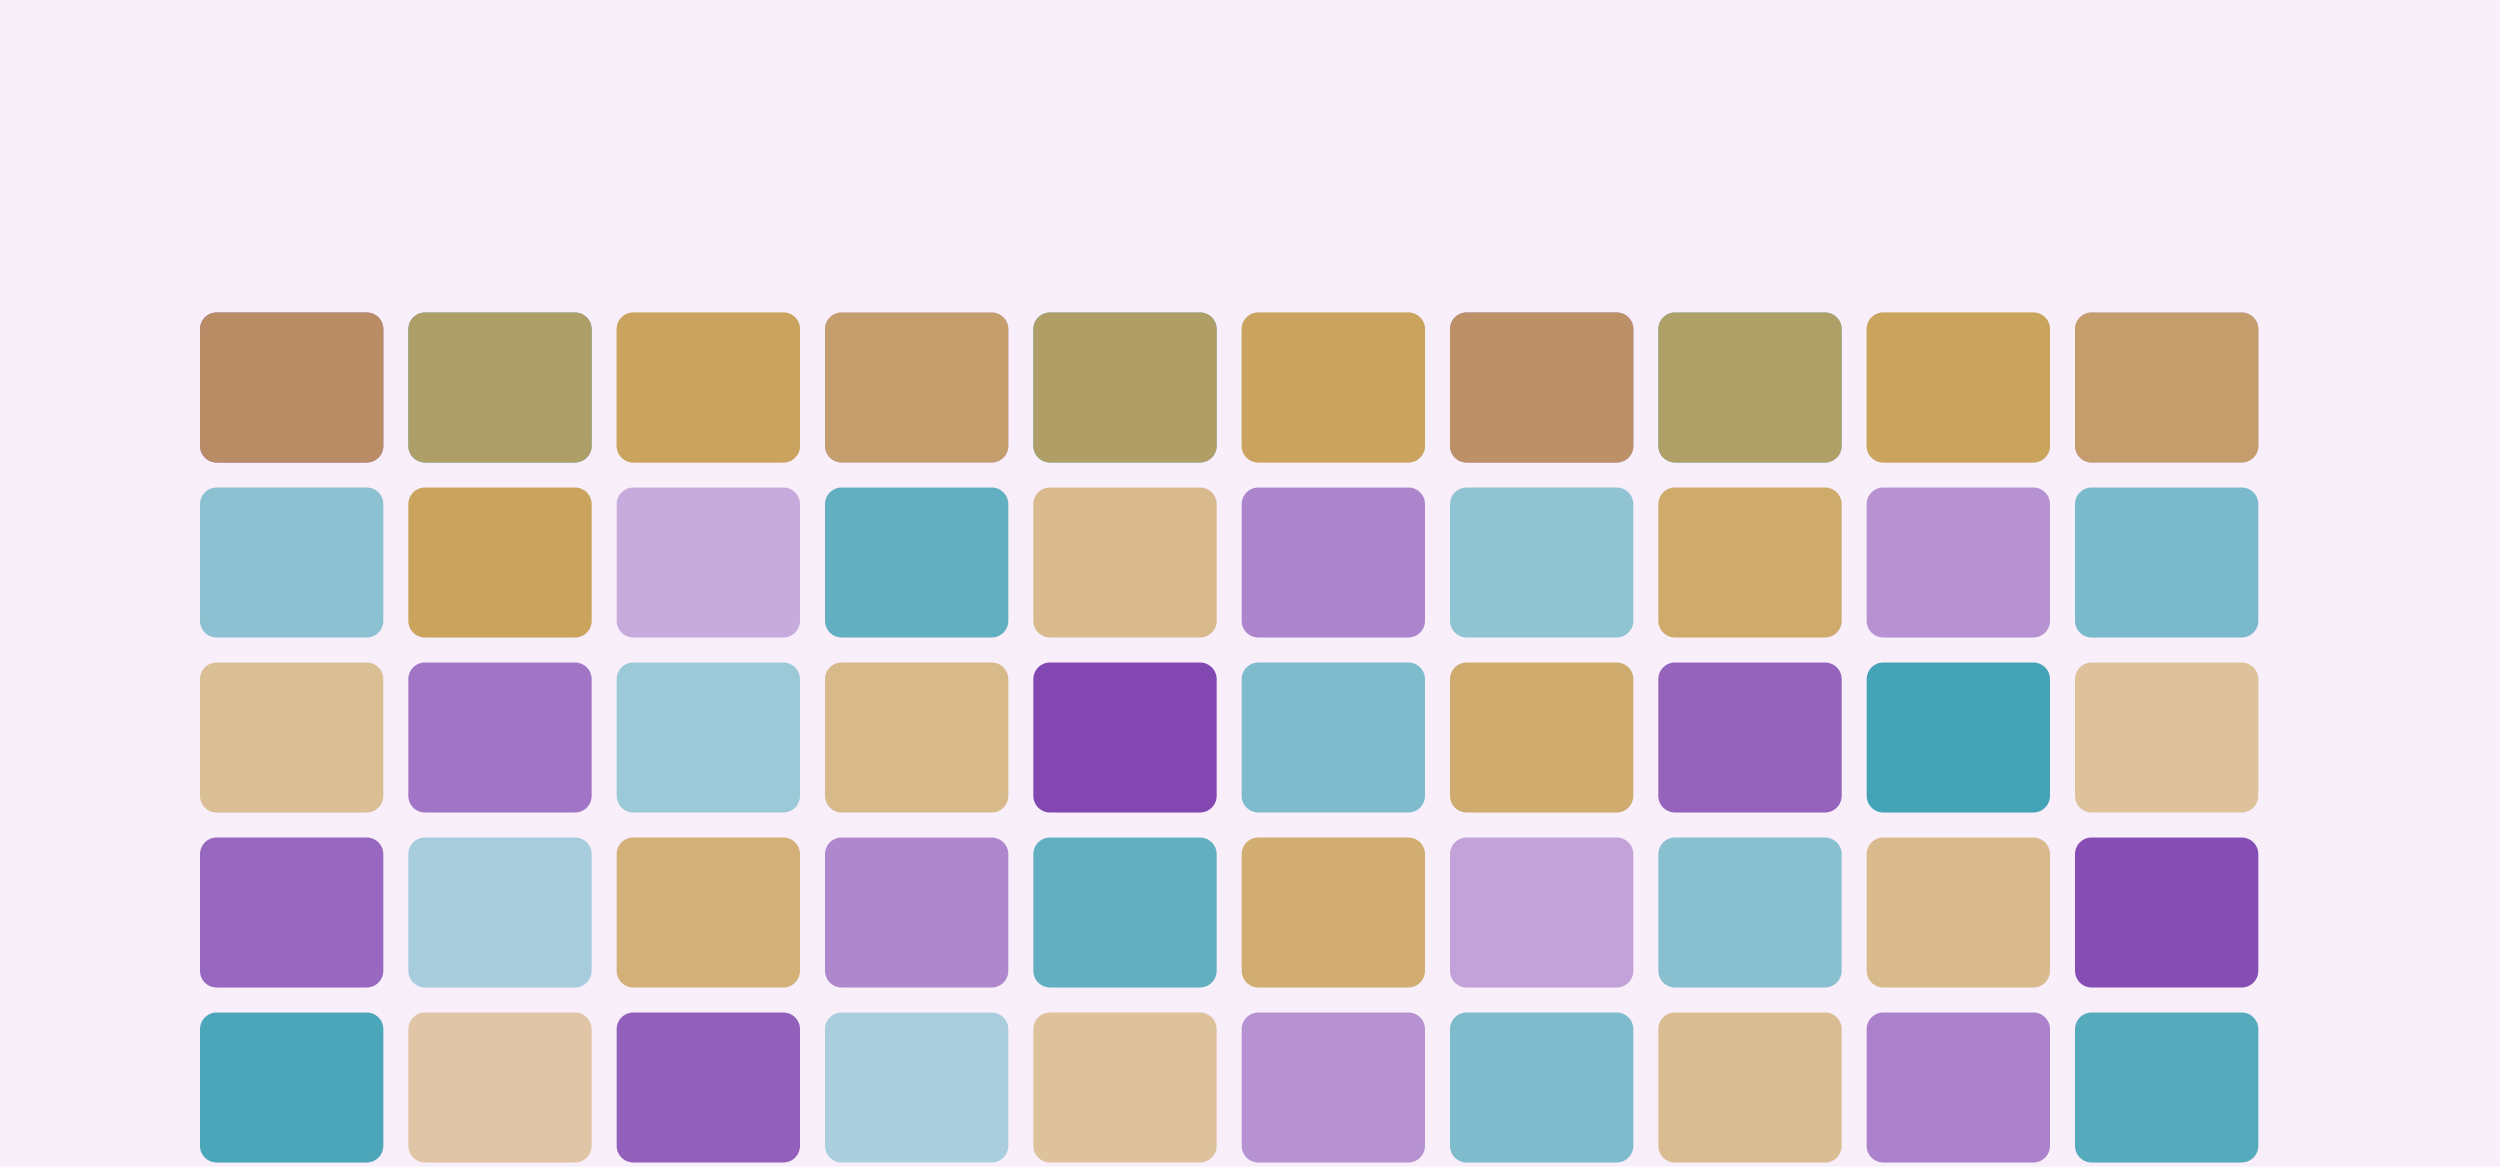
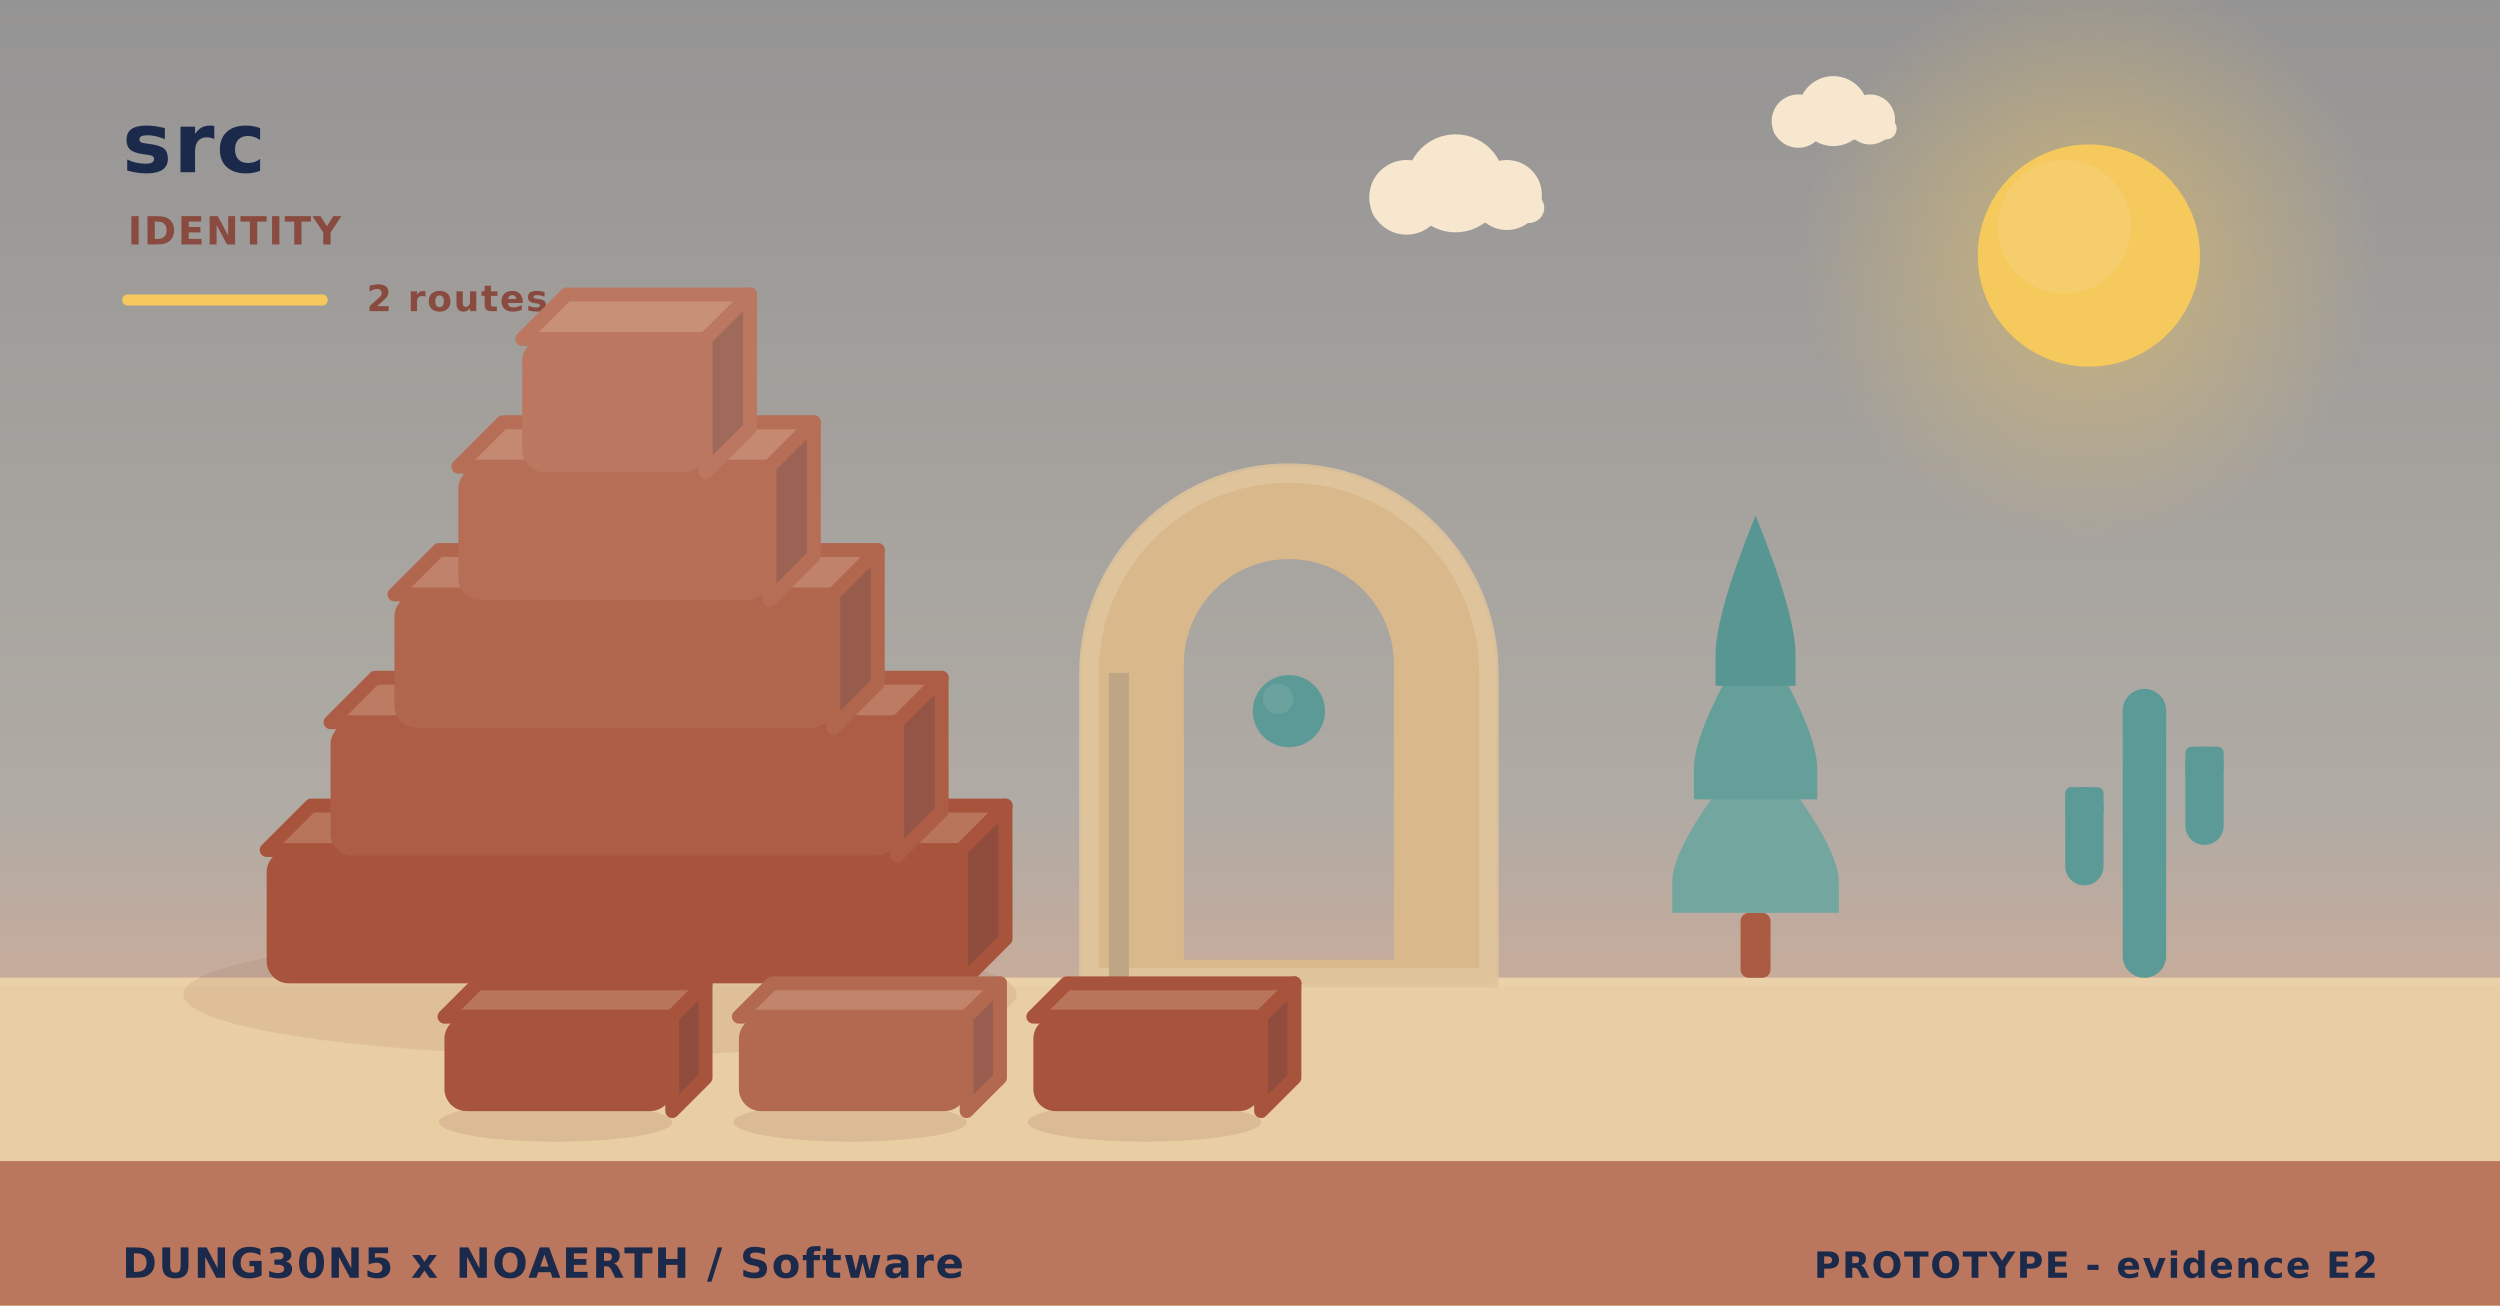
- <svg xmlns="http://www.w3.org/2000/svg" viewBox="0 0 1200 560" width="1200" height="560" role="img" aria-label="src hero">
-   <rect width="1200" height="560" fill="#f8effb" />
-   <defs>
-     <linearGradient id="gh" x1="0" y1="0" x2="1" y2="1">
-       <stop offset="0%" stop-color="#7a3dac" />
-       <stop offset="100%" stop-color="#389eb2" />
-     </linearGradient>
-   </defs>
-   <rect x="96.00" y="150.00" width="88.00" height="72.00" rx="8.00" fill="#7a3dac" opacity="0.95" />
-   <rect x="196.00" y="150.00" width="88.00" height="72.00" rx="8.00" fill="#389eb2" opacity="0.93" />
-   <rect x="296.00" y="150.00" width="88.00" height="72.00" rx="8.00" fill="#c79e52" opacity="0.66" />
-   <rect x="396.00" y="150.00" width="88.00" height="72.00" rx="8.00" fill="#7a3dac" opacity="0.45" />
-   <rect x="496.00" y="150.00" width="88.00" height="72.00" rx="8.00" fill="#389eb2" opacity="0.88" />
-   <rect x="596.00" y="150.00" width="88.00" height="72.00" rx="8.00" fill="#c79e52" opacity="0.62" />
-   <rect x="696.00" y="150.00" width="88.00" height="72.00" rx="8.00" fill="#7a3dac" opacity="0.81" />
-   <rect x="796.00" y="150.00" width="88.00" height="72.00" rx="8.00" fill="#389eb2" opacity="0.86" />
-   <rect x="896.00" y="150.00" width="88.00" height="72.00" rx="8.00" fill="#c79e52" opacity="0.68" />
-   <rect x="996.00" y="150.00" width="88.00" height="72.00" rx="8.00" fill="#7a3dac" opacity="0.46" />
-   <rect x="96.00" y="234.00" width="88.00" height="72.00" rx="8.00" fill="#389eb2" opacity="0.57" />
-   <rect x="196.00" y="234.00" width="88.00" height="72.00" rx="8.00" fill="#c79e52" opacity="0.94" />
-   <rect x="296.00" y="234.00" width="88.00" height="72.00" rx="8.00" fill="#7a3dac" opacity="0.38" />
-   <rect x="396.00" y="234.00" width="88.00" height="72.00" rx="8.00" fill="#389eb2" opacity="0.78" />
-   <rect x="496.00" y="234.00" width="88.00" height="72.00" rx="8.00" fill="#c79e52" opacity="0.65" />
-   <rect x="596.00" y="234.00" width="88.00" height="72.00" rx="8.00" fill="#7a3dac" opacity="0.59" />
-   <rect x="696.00" y="234.00" width="88.00" height="72.00" rx="8.00" fill="#389eb2" opacity="0.54" />
-   <rect x="796.00" y="234.00" width="88.00" height="72.00" rx="8.00" fill="#c79e52" opacity="0.85" />
-   <rect x="896.00" y="234.00" width="88.00" height="72.00" rx="8.00" fill="#7a3dac" opacity="0.52" />
-   <rect x="996.00" y="234.00" width="88.00" height="72.00" rx="8.00" fill="#389eb2" opacity="0.65" />
-   <rect x="96.00" y="318.00" width="88.00" height="72.00" rx="8.00" fill="#c79e52" opacity="0.60" />
-   <rect x="196.00" y="318.00" width="88.00" height="72.00" rx="8.00" fill="#7a3dac" opacity="0.69" />
-   <rect x="296.00" y="318.00" width="88.00" height="72.00" rx="8.00" fill="#389eb2" opacity="0.48" />
-   <rect x="396.00" y="318.00" width="88.00" height="72.00" rx="8.00" fill="#c79e52" opacity="0.67" />
-   <rect x="496.00" y="318.00" width="88.00" height="72.00" rx="8.00" fill="#7a3dac" opacity="0.94" />
-   <rect x="596.00" y="318.00" width="88.00" height="72.00" rx="8.00" fill="#389eb2" opacity="0.63" />
-   <rect x="696.00" y="318.00" width="88.00" height="72.00" rx="8.00" fill="#c79e52" opacity="0.83" />
-   <rect x="796.00" y="318.00" width="88.00" height="72.00" rx="8.00" fill="#7a3dac" opacity="0.79" />
-   <rect x="896.00" y="318.00" width="88.00" height="72.00" rx="8.00" fill="#389eb2" opacity="0.94" />
-   <rect x="996.00" y="318.00" width="88.00" height="72.00" rx="8.00" fill="#c79e52" opacity="0.56" />
-   <rect x="96.00" y="402.00" width="88.00" height="72.00" rx="8.00" fill="#7a3dac" opacity="0.76" />
-   <rect x="196.00" y="402.00" width="88.00" height="72.00" rx="8.00" fill="#389eb2" opacity="0.42" />
-   <rect x="296.00" y="402.00" width="88.00" height="72.00" rx="8.00" fill="#c79e52" opacity="0.77" />
-   <rect x="396.00" y="402.00" width="88.00" height="72.00" rx="8.00" fill="#7a3dac" opacity="0.58" />
-   <rect x="496.00" y="402.00" width="88.00" height="72.00" rx="8.00" fill="#389eb2" opacity="0.78" />
-   <rect x="596.00" y="402.00" width="88.00" height="72.00" rx="8.00" fill="#c79e52" opacity="0.81" />
-   <rect x="696.00" y="402.00" width="88.00" height="72.00" rx="8.00" fill="#7a3dac" opacity="0.43" />
-   <rect x="796.00" y="402.00" width="88.00" height="72.00" rx="8.00" fill="#389eb2" opacity="0.58" />
-   <rect x="896.00" y="402.00" width="88.00" height="72.00" rx="8.00" fill="#c79e52" opacity="0.65" />
-   <rect x="996.00" y="402.00" width="88.00" height="72.00" rx="8.00" fill="#7a3dac" opacity="0.90" />
-   <rect x="96.00" y="486.00" width="88.00" height="72.00" rx="8.00" fill="#389eb2" opacity="0.90" />
-   <rect x="196.00" y="486.00" width="88.00" height="72.00" rx="8.00" fill="#c79e52" opacity="0.50" />
-   <rect x="296.00" y="486.00" width="88.00" height="72.00" rx="8.00" fill="#7a3dac" opacity="0.81" />
-   <rect x="396.00" y="486.00" width="88.00" height="72.00" rx="8.00" fill="#389eb2" opacity="0.40" />
-   <rect x="496.00" y="486.00" width="88.00" height="72.00" rx="8.00" fill="#c79e52" opacity="0.56" />
-   <rect x="596.00" y="486.00" width="88.00" height="72.00" rx="8.00" fill="#7a3dac" opacity="0.52" />
-   <rect x="696.00" y="486.00" width="88.00" height="72.00" rx="8.00" fill="#389eb2" opacity="0.63" />
-   <rect x="796.00" y="486.00" width="88.00" height="72.00" rx="8.00" fill="#c79e52" opacity="0.63" />
-   <rect x="896.00" y="486.00" width="88.00" height="72.00" rx="8.00" fill="#7a3dac" opacity="0.62" />
-   <rect x="996.00" y="486.00" width="88.00" height="72.00" rx="8.00" fill="#389eb2" opacity="0.85" />
+ <svg xmlns="http://www.w3.org/2000/svg" width="900" height="470" viewBox="0 0 900 470" role="img" aria-label="src - identity">
+   <linearGradient id="skyh" x1="0" y1="0" x2="0" y2="1">
+     <stop offset="0" stop-color="#959494" />
+     <stop offset="0.62" stop-color="#b0aba4" />
+     <stop offset="1" stop-color="#f3ad8a" />
+   </linearGradient>
+   <rect width="900" height="470" fill="url(#skyh)" />
+   <radialGradient id="sunh">
+     <stop offset="0.35" stop-color="#f5c95c" stop-opacity="0.34" />
+     <stop offset="1" stop-color="#f5c95c" stop-opacity="0" />
+   </radialGradient>
+   <circle cx="752" cy="92" r="104" fill="url(#sunh)" />
+   <circle cx="752" cy="92" r="40" fill="#f5c95c" />
+   <circle cx="743.2" cy="81.6" r="24" fill="#f5d27e" opacity="0.5" />
  <g>
-     <rect x="96.00" y="150.00" width="88.00" height="72.00" rx="8.00" fill="#c79e52" opacity="0.80" />
-     <animate attributeName="opacity" values="0.25;1.0;0.25" dur="5.867s" begin="1.94s" repeatCount="indefinite" />
+     <circle cx="524" cy="66" r="17.64" fill="#f6e7ce" />
+     <circle cx="506.36" cy="71.04" r="13.44" fill="#f6e7ce" />
+     <circle cx="542.48" cy="70.2" r="12.6" fill="#f6e7ce" />
+     <rect x="493.76" y="69.36" width="62.16" height="10.92" rx="5.46" fill="#f6e7ce" />
+     <animateTransform attributeName="transform" type="translate" values="0 0;24 0;0 0" dur="36s" begin="0s" repeatCount="indefinite" />
  </g>
  <g>
-     <rect x="196.00" y="150.00" width="88.00" height="72.00" rx="8.00" fill="#c79e52" opacity="0.80" />
-     <animate attributeName="opacity" values="0.25;1.0;0.25" dur="5.867s" begin="2.26s" repeatCount="indefinite" />
+     <circle cx="660" cy="40" r="12.6" fill="#f6e7ce" />
+     <circle cx="647.4" cy="43.6" r="9.6" fill="#f6e7ce" />
+     <circle cx="673.2" cy="43" r="9" fill="#f6e7ce" />
+     <rect x="638.4" y="42.4" width="44.4" height="7.8" rx="3.9" fill="#f6e7ce" />
+     <animateTransform attributeName="transform" type="translate" values="0 0;-18 0;0 0" dur="46s" begin="3s" repeatCount="indefinite" />
+   </g>
+   <rect x="0" y="352" width="900" height="118" fill="#e9cda3" />
+   <rect x="0" y="352" width="900" height="3" fill="#ebd1a9" />
+   <text x="44" y="62" font-family="Verdana,DejaVu Sans,sans-serif" font-size="30" font-weight="700" letter-spacing="0.6" fill="#1b2a4a" text-anchor="start">src</text>
+   <text x="46" y="88" font-family="Verdana,DejaVu Sans,sans-serif" font-size="14" font-weight="700" letter-spacing="0.6" fill="#894b3f" text-anchor="start">IDENTITY</text>
+   <rect x="44" y="106" width="74" height="4" rx="2" fill="#f5c95c" />
+   <text x="132" y="112" font-family="Verdana,DejaVu Sans,sans-serif" font-size="13" font-weight="700" letter-spacing="0.6" fill="#894b3f" text-anchor="start">2 routes</text>
+   <ellipse cx="216" cy="358" rx="150" ry="22" fill="rgba(138,90,68,0.11)" />
+   <g>
+     <path d="M96,306 L346,306 L362,290 L112,290 Z" fill="#b9745c" stroke="#a8543c" stroke-width="5" stroke-linejoin="round" />
+     <path d="M346,306 L362,290 L362,338 L346,354 Z" fill="#904d3e" stroke="#a8543c" stroke-width="5" stroke-linejoin="round" />
+     <rect x="96" y="306" width="250" height="48" rx="8" fill="#a8543c" />
+     <animateTransform attributeName="transform" type="translate" values="0 10;0 0" dur="0.9s" begin="0s" fill="freeze" />
  </g>
  <g>
-     <rect x="296.00" y="150.00" width="88.00" height="72.00" rx="8.00" fill="#c79e52" opacity="0.80" />
-     <animate attributeName="opacity" values="0.25;1.0;0.25" dur="5.867s" begin="2.58s" repeatCount="indefinite" />
+     <path d="M119,260 L323,260 L339,244 L135,244 Z" fill="#bd7b63" stroke="#ad5d45" stroke-width="5" stroke-linejoin="round" />
+     <path d="M323,260 L339,244 L339,292 L323,308 Z" fill="#945446" stroke="#ad5d45" stroke-width="5" stroke-linejoin="round" />
+     <rect x="119" y="260" width="204" height="48" rx="8" fill="#ad5d45" />
+     <animateTransform attributeName="transform" type="translate" values="0 10;0 0" dur="0.9s" begin="0.28s" fill="freeze" />
  </g>
  <g>
-     <rect x="396.00" y="150.00" width="88.00" height="72.00" rx="8.00" fill="#c79e52" opacity="0.80" />
-     <animate attributeName="opacity" values="0.25;1.0;0.25" dur="5.867s" begin="2.9s" repeatCount="indefinite" />
+     <path d="M142,214 L300,214 L316,198 L158,198 Z" fill="#c0826a" stroke="#b1664e" stroke-width="5" stroke-linejoin="round" />
+     <path d="M300,214 L316,198 L316,246 L300,262 Z" fill="#985c4d" stroke="#b1664e" stroke-width="5" stroke-linejoin="round" />
+     <rect x="142" y="214" width="158" height="48" rx="8" fill="#b1664e" />
+     <animateTransform attributeName="transform" type="translate" values="0 10;0 0" dur="0.9s" begin="0.56s" fill="freeze" />
  </g>
  <g>
-     <rect x="496.00" y="150.00" width="88.00" height="72.00" rx="8.00" fill="#c79e52" opacity="0.80" />
-     <animate attributeName="opacity" values="0.25;1.0;0.25" dur="5.867s" begin="3.22s" repeatCount="indefinite" />
+     <path d="M165,168 L277,168 L293,152 L181,152 Z" fill="#c48970" stroke="#b66e56" stroke-width="5" stroke-linejoin="round" />
+     <path d="M277,168 L293,152 L293,200 L277,216 Z" fill="#9c6254" stroke="#b66e56" stroke-width="5" stroke-linejoin="round" />
+     <rect x="165" y="168" width="112" height="48" rx="8" fill="#b66e56" />
+     <animateTransform attributeName="transform" type="translate" values="0 10;0 0" dur="0.9s" begin="0.84s" fill="freeze" />
  </g>
  <g>
-     <rect x="596.00" y="150.00" width="88.00" height="72.00" rx="8.00" fill="#c79e52" opacity="0.80" />
-     <animate attributeName="opacity" values="0.25;1.0;0.25" dur="5.867s" begin="3.54s" repeatCount="indefinite" />
+     <path d="M188,122 L254,122 L270,106 L204,106 Z" fill="#c89077" stroke="#bb775f" stroke-width="5" stroke-linejoin="round" />
+     <path d="M254,122 L270,106 L270,154 L254,170 Z" fill="#a06a5b" stroke="#bb775f" stroke-width="5" stroke-linejoin="round" />
+     <rect x="188" y="122" width="66" height="48" rx="8" fill="#bb775f" />
+     <animateTransform attributeName="transform" type="translate" values="0 10;0 0" dur="0.9s" begin="1.12s" fill="freeze" />
  </g>
+   <path d="M392,352 L392,242.32 A72,72 0 0 1 536,242.32 L536,352 Z M423.68,348 L423.68,239.09 A40.32,40.32 0 0 1 504.32,239.09 L504.32,348 Z" fill="#d9b98c" fill-rule="evenodd" stroke="#d9b98c" stroke-width="5" stroke-linejoin="round" />
+   <path d="M392,352 L392,242.32 A72,72 0 0 1 536,242.32 L536,352 Z" fill="none" stroke="#e0c49c" stroke-width="7" stroke-linecap="round" opacity="0.85" />
+   <rect x="399.2" y="242.32" width="7.2" height="109.68" fill="#bea583" />
  <g>
-     <rect x="696.00" y="150.00" width="88.00" height="72.00" rx="8.00" fill="#c79e52" opacity="0.80" />
-     <animate attributeName="opacity" values="0.25;1.0;0.25" dur="5.867s" begin="3.86s" repeatCount="indefinite" />
+     <circle cx="464" cy="256" r="13" fill="#5b9a97" />
+     <circle cx="460.1" cy="251.58" r="5.46" fill="#7aa9a2" opacity="0.55" />
+     <animate attributeName="opacity" values="0.78;1;0.78" dur="5.2s" begin="0s" repeatCount="indefinite" />
  </g>
+   <rect x="626.6" y="328.64" width="10.8" height="23.36" rx="3" fill="#ac5b43" />
+   <path d="M632,267.32 Q602,302.89 602,317.6 Q602,328.64 602,328.64 L662,328.64 Q662,328.64 662,317.6 Q662,302.89 632,267.32 Z" fill="#74a6a0" />
+   <path d="M632,226.44 Q609.8,262.01 609.8,276.72 Q609.8,287.76 609.8,287.76 L654.2,287.76 Q654.2,287.76 654.2,276.72 Q654.2,262.01 632,226.44 Z" fill="#649f9a" />
+   <path d="M632,185.56 Q617.6,221.13 617.6,235.84 Q617.6,246.88 617.6,246.88 L646.4,246.88 Q646.4,246.88 646.4,235.84 Q646.4,221.13 632,185.56 Z" fill="#589694" />
+   <rect x="764.18" y="248" width="15.64" height="104" rx="7.82" fill="#5b9a97" />
+   <rect x="743.48" y="283.36" width="13.8" height="35.36" rx="6.9" fill="#5b9a97" />
+   <rect x="743.48" y="283.36" width="13.8" height="10.4" rx="2.3" fill="#5b9a97" />
+   <rect x="786.72" y="268.8" width="13.8" height="35.36" rx="6.9" fill="#5b9a97" />
+   <rect x="786.72" y="268.8" width="13.8" height="10.4" rx="2.3" fill="#5b9a97" />
+   <ellipse cx="200" cy="404" rx="42" ry="7" fill="rgba(138,90,68,0.15)" />
  <g>
-     <rect x="796.00" y="150.00" width="88.00" height="72.00" rx="8.00" fill="#c79e52" opacity="0.80" />
-     <animate attributeName="opacity" values="0.25;1.0;0.25" dur="5.867s" begin="4.18s" repeatCount="indefinite" />
+     <path d="M160,366 L242,366 L254,354 L172,354 Z" fill="#b9745c" stroke="#a8543c" stroke-width="5" stroke-linejoin="round" />
+     <path d="M242,366 L254,354 L254,388 L242,400 Z" fill="#904d3e" stroke="#a8543c" stroke-width="5" stroke-linejoin="round" />
+     <rect x="160" y="366" width="82" height="34" rx="8" fill="#a8543c" />
+     <animateTransform attributeName="transform" type="translate" values="0 10;0 0" dur="0.7s" begin="0.8s" fill="freeze" />
  </g>
+   <ellipse cx="306" cy="404" rx="42" ry="7" fill="rgba(138,90,68,0.15)" />
  <g>
-     <rect x="896.00" y="150.00" width="88.00" height="72.00" rx="8.00" fill="#c79e52" opacity="0.80" />
-     <animate attributeName="opacity" values="0.25;1.0;0.25" dur="5.867s" begin="4.5s" repeatCount="indefinite" />
+     <path d="M266,366 L348,366 L360,354 L278,354 Z" fill="#c2856c" stroke="#b36950" stroke-width="5" stroke-linejoin="round" />
+     <path d="M348,366 L360,354 L360,388 L348,400 Z" fill="#995e4f" stroke="#b36950" stroke-width="5" stroke-linejoin="round" />
+     <rect x="266" y="366" width="82" height="34" rx="8" fill="#b36950" />
+     <animateTransform attributeName="transform" type="translate" values="0 10;0 0" dur="0.7s" begin="0.95s" fill="freeze" />
  </g>
+   <ellipse cx="412" cy="404" rx="42" ry="7" fill="rgba(138,90,68,0.15)" />
  <g>
-     <rect x="996.00" y="150.00" width="88.00" height="72.00" rx="8.00" fill="#c79e52" opacity="0.80" />
-     <animate attributeName="opacity" values="0.25;1.0;0.25" dur="5.867s" begin="4.82s" repeatCount="indefinite" />
+     <path d="M372,366 L454,366 L466,354 L384,354 Z" fill="#b9745c" stroke="#a8543c" stroke-width="5" stroke-linejoin="round" />
+     <path d="M454,366 L466,354 L466,388 L454,400 Z" fill="#904d3e" stroke="#a8543c" stroke-width="5" stroke-linejoin="round" />
+     <rect x="372" y="366" width="82" height="34" rx="8" fill="#a8543c" />
+     <animateTransform attributeName="transform" type="translate" values="0 10;0 0" dur="0.7s" begin="1.1s" fill="freeze" />
  </g>
+   <rect x="0" y="418" width="900" height="52" rx="0" fill="#b87159" opacity="0.94" />
+   <text x="44" y="460" font-family="Verdana,DejaVu Sans,sans-serif" font-size="15" font-weight="700" letter-spacing="0.6" fill="#1b2a4a" text-anchor="start">DUNG30N5 x NOAERTH  /  Software</text>
+   <text x="856" y="460" font-family="Verdana,DejaVu Sans,sans-serif" font-size="13" font-weight="700" letter-spacing="0.6" fill="#1b2a4a" text-anchor="end">PROTOTYPE  -  evidence E2</text>
</svg>
